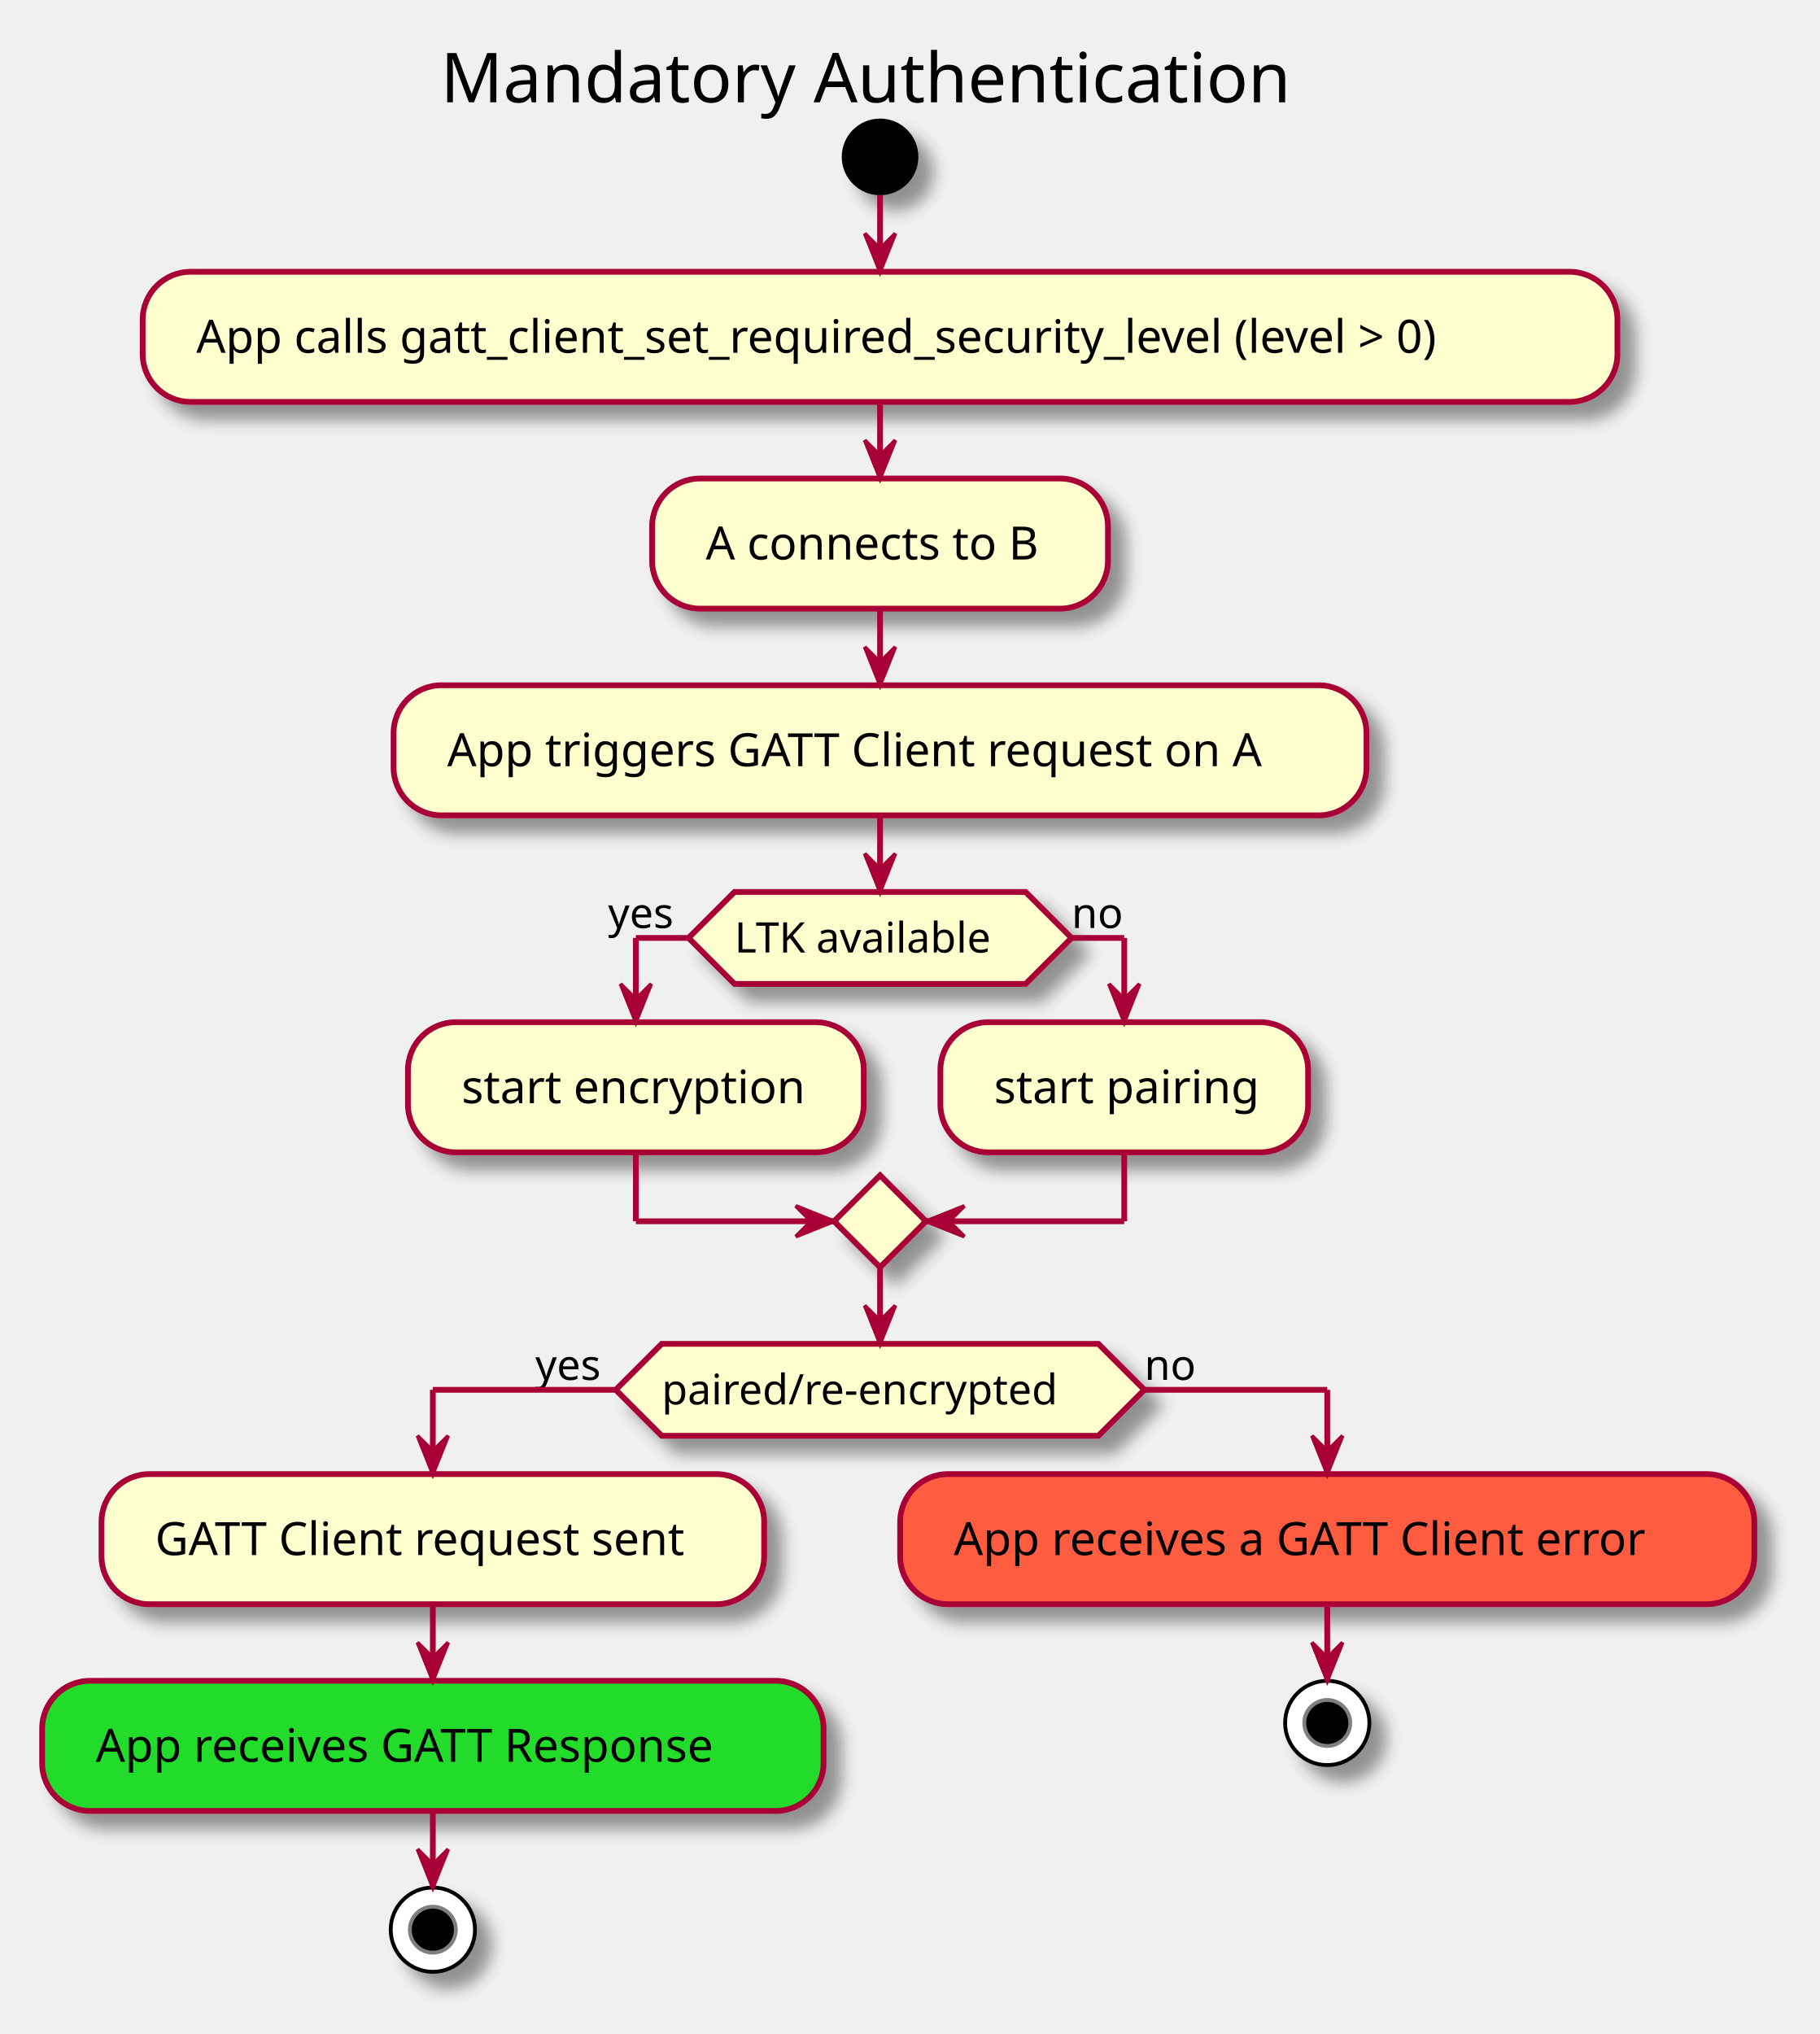
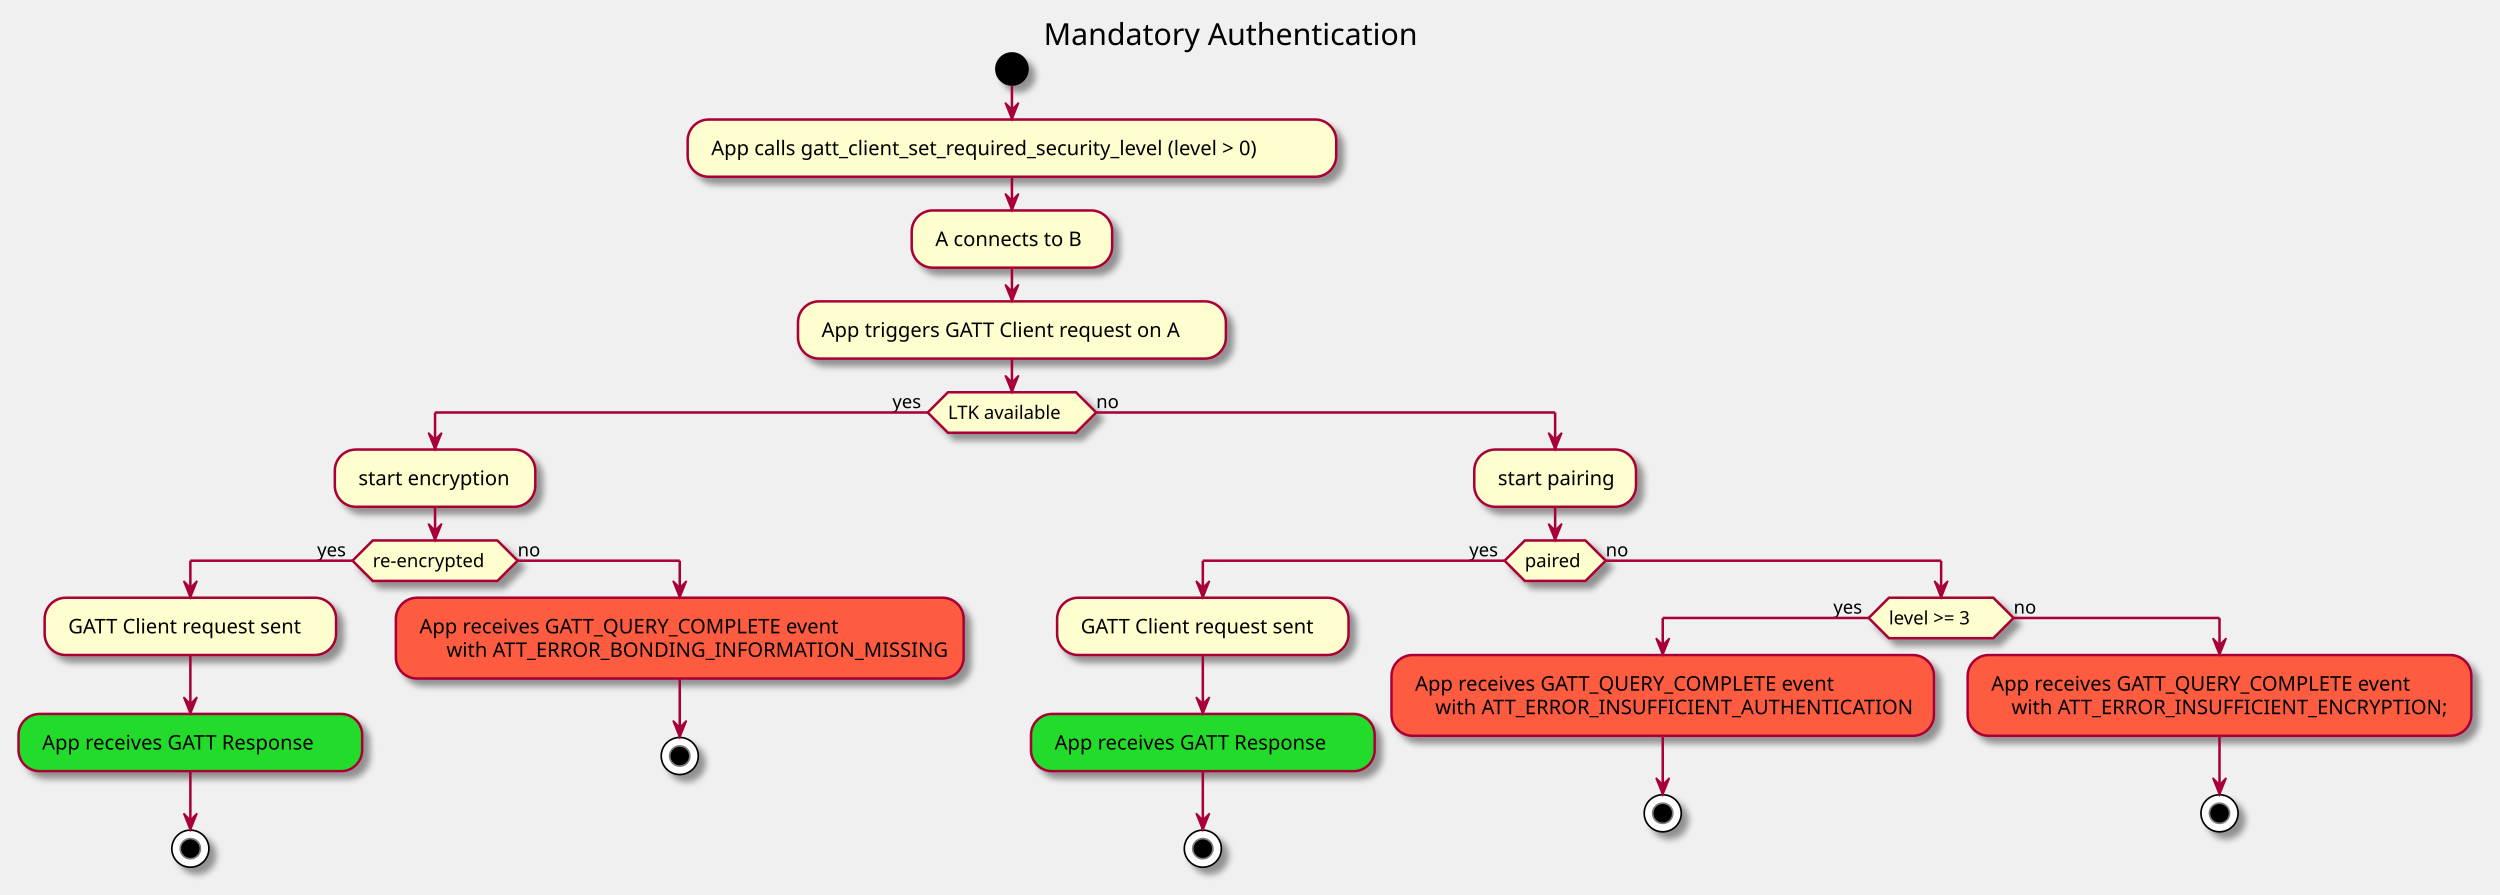
- <svg xmlns="http://www.w3.org/2000/svg" contentScriptType="application/ecmascript" contentStyleType="text/css" height="531px" preserveAspectRatio="none" style="width:475px;height:531px;" version="1.1" viewBox="0 0 475 531" width="475px" zoomAndPan="magnify">
+ <svg xmlns="http://www.w3.org/2000/svg" contentScriptType="application/ecmascript" contentStyleType="text/css" height="531px" preserveAspectRatio="none" style="width:1484px;height:531px;" version="1.1" viewBox="0 0 1484 531" width="1484px" zoomAndPan="magnify">
  <defs>
-     <filter height="300%" id="fd61dpuvf2moq" width="300%" x="-1" y="-1">
+     <filter height="300%" id="f18j8gjiqjx3qy" width="300%" x="-1" y="-1">
      <feGaussianBlur result="blurOut" stdDeviation="2.0" />
      <feColorMatrix in="blurOut" result="blurOut2" type="matrix" values="0 0 0 0 0 0 0 0 0 0 0 0 0 0 0 0 0 0 .4 0" />
      <feOffset dx="4.0" dy="4.0" in="blurOut2" result="blurOut3" />
      <feBlend in="SourceGraphic" in2="blurOut3" mode="normal" />
    </filter>
  </defs>
  <g>
-     <text fill="#000000" font-family="sans-serif" font-size="18" lengthAdjust="spacingAndGlyphs" textLength="243" x="115" y="26.708">Mandatory Authentication</text>
-     <ellipse cx="229.75" cy="40.953" fill="#000000" filter="url(#fd61dpuvf2moq)" rx="10" ry="10" style="stroke: none; stroke-width: 1.0;" />
-     <rect fill="#FEFECE" filter="url(#fd61dpuvf2moq)" height="33.969" rx="12.5" ry="12.5" style="stroke: #A80036; stroke-width: 1.5;" width="385" x="37.25" y="70.953" />
-     <text fill="#000000" font-family="sans-serif" font-size="12" lengthAdjust="spacingAndGlyphs" textLength="361" x="51.25" y="92.092">App calls gatt_client_set_required_security_level (level &gt; 0)</text>
-     <rect fill="#FEFECE" filter="url(#fd61dpuvf2moq)" height="33.969" rx="12.5" ry="12.5" style="stroke: #A80036; stroke-width: 1.5;" width="119" x="170.25" y="124.922" />
-     <text fill="#000000" font-family="sans-serif" font-size="12" lengthAdjust="spacingAndGlyphs" textLength="95" x="184.25" y="146.06">A connects to B</text>
-     <rect fill="#FEFECE" filter="url(#fd61dpuvf2moq)" height="33.969" rx="12.5" ry="12.5" style="stroke: #A80036; stroke-width: 1.5;" width="254" x="102.75" y="178.891" />
-     <text fill="#000000" font-family="sans-serif" font-size="12" lengthAdjust="spacingAndGlyphs" textLength="230" x="116.75" y="200.029">App triggers GATT Client request on A</text>
-     <polygon fill="#FEFECE" filter="url(#fd61dpuvf2moq)" points="191.75,232.859,267.75,232.859,279.75,244.859,267.75,256.859,191.75,256.859,179.75,244.859,191.75,232.859" style="stroke: #A80036; stroke-width: 1.5;" />
-     <text fill="#000000" font-family="sans-serif" font-size="11" lengthAdjust="spacingAndGlyphs" textLength="76" x="191.75" y="248.667">LTK available</text>
-     <text fill="#000000" font-family="sans-serif" font-size="11" lengthAdjust="spacingAndGlyphs" textLength="21" x="158.75" y="242.265">yes</text>
-     <text fill="#000000" font-family="sans-serif" font-size="11" lengthAdjust="spacingAndGlyphs" textLength="14" x="279.75" y="242.265">no</text>
-     <rect fill="#FEFECE" filter="url(#fd61dpuvf2moq)" height="33.969" rx="12.5" ry="12.5" style="stroke: #A80036; stroke-width: 1.5;" width="119" x="106.5" y="266.859" />
-     <text fill="#000000" font-family="sans-serif" font-size="12" lengthAdjust="spacingAndGlyphs" textLength="95" x="120.5" y="287.998">start encryption</text>
-     <rect fill="#FEFECE" filter="url(#fd61dpuvf2moq)" height="33.969" rx="12.5" ry="12.5" style="stroke: #A80036; stroke-width: 1.5;" width="96" x="245.5" y="266.859" />
-     <text fill="#000000" font-family="sans-serif" font-size="12" lengthAdjust="spacingAndGlyphs" textLength="72" x="259.5" y="287.998">start pairing</text>
-     <polygon fill="#FEFECE" filter="url(#fd61dpuvf2moq)" points="229.75,306.828,241.75,318.828,229.75,330.828,217.75,318.828,229.75,306.828" style="stroke: #A80036; stroke-width: 1.5;" />
-     <polygon fill="#FEFECE" filter="url(#fd61dpuvf2moq)" points="172.75,350.828,286.75,350.828,298.75,362.828,286.75,374.828,172.75,374.828,160.75,362.828,172.75,350.828" style="stroke: #A80036; stroke-width: 1.5;" />
-     <text fill="#000000" font-family="sans-serif" font-size="11" lengthAdjust="spacingAndGlyphs" textLength="114" x="172.75" y="366.636">paired/re-encrypted</text>
-     <text fill="#000000" font-family="sans-serif" font-size="11" lengthAdjust="spacingAndGlyphs" textLength="21" x="139.75" y="360.234">yes</text>
-     <text fill="#000000" font-family="sans-serif" font-size="11" lengthAdjust="spacingAndGlyphs" textLength="14" x="298.75" y="360.234">no</text>
-     <rect fill="#FEFECE" filter="url(#fd61dpuvf2moq)" height="33.969" rx="12.5" ry="12.5" style="stroke: #A80036; stroke-width: 1.5;" width="173" x="26.5" y="384.828" />
-     <text fill="#000000" font-family="sans-serif" font-size="12" lengthAdjust="spacingAndGlyphs" textLength="149" x="40.5" y="405.967">GATT Client request sent</text>
-     <rect fill="#23DB2B" filter="url(#fd61dpuvf2moq)" height="33.969" rx="12.5" ry="12.5" style="stroke: #A80036; stroke-width: 1.5;" width="204" x="11" y="438.797" />
-     <text fill="#000000" font-family="sans-serif" font-size="12" lengthAdjust="spacingAndGlyphs" textLength="180" x="25" y="459.935">App receives GATT Response</text>
-     <ellipse cx="113" cy="503.766" fill="#FFFFFF" filter="url(#fd61dpuvf2moq)" rx="11" ry="11" style="stroke: #000000; stroke-width: 1.0;" />
+     <text fill="#000000" font-family="sans-serif" font-size="18" lengthAdjust="spacingAndGlyphs" textLength="243" x="619.5" y="26.708">Mandatory Authentication</text>
+     <ellipse cx="600.688" cy="40.953" fill="#000000" filter="url(#f18j8gjiqjx3qy)" rx="10" ry="10" style="stroke: none; stroke-width: 1.0;" />
+     <rect fill="#FEFECE" filter="url(#f18j8gjiqjx3qy)" height="33.969" rx="12.5" ry="12.5" style="stroke: #A80036; stroke-width: 1.5;" width="385" x="408.188" y="70.953" />
+     <text fill="#000000" font-family="sans-serif" font-size="12" lengthAdjust="spacingAndGlyphs" textLength="361" x="422.188" y="92.092">App calls gatt_client_set_required_security_level (level &gt; 0)</text>
+     <rect fill="#FEFECE" filter="url(#f18j8gjiqjx3qy)" height="33.969" rx="12.5" ry="12.5" style="stroke: #A80036; stroke-width: 1.5;" width="119" x="541.188" y="124.922" />
+     <text fill="#000000" font-family="sans-serif" font-size="12" lengthAdjust="spacingAndGlyphs" textLength="95" x="555.188" y="146.06">A connects to B</text>
+     <rect fill="#FEFECE" filter="url(#f18j8gjiqjx3qy)" height="33.969" rx="12.5" ry="12.5" style="stroke: #A80036; stroke-width: 1.5;" width="254" x="473.688" y="178.891" />
+     <text fill="#000000" font-family="sans-serif" font-size="12" lengthAdjust="spacingAndGlyphs" textLength="230" x="487.688" y="200.029">App triggers GATT Client request on A</text>
+     <polygon fill="#FEFECE" filter="url(#f18j8gjiqjx3qy)" points="562.688,232.859,638.688,232.859,650.688,244.859,638.688,256.859,562.688,256.859,550.688,244.859,562.688,232.859" style="stroke: #A80036; stroke-width: 1.5;" />
+     <text fill="#000000" font-family="sans-serif" font-size="11" lengthAdjust="spacingAndGlyphs" textLength="76" x="562.688" y="248.667">LTK available</text>
+     <text fill="#000000" font-family="sans-serif" font-size="11" lengthAdjust="spacingAndGlyphs" textLength="21" x="529.688" y="242.265">yes</text>
+     <text fill="#000000" font-family="sans-serif" font-size="11" lengthAdjust="spacingAndGlyphs" textLength="14" x="650.688" y="242.265">no</text>
+     <rect fill="#FEFECE" filter="url(#f18j8gjiqjx3qy)" height="33.969" rx="12.5" ry="12.5" style="stroke: #A80036; stroke-width: 1.5;" width="119" x="198.75" y="266.859" />
+     <text fill="#000000" font-family="sans-serif" font-size="12" lengthAdjust="spacingAndGlyphs" textLength="95" x="212.75" y="287.998">start encryption</text>
+     <polygon fill="#FEFECE" filter="url(#f18j8gjiqjx3qy)" points="221.25,320.828,295.25,320.828,307.25,332.828,295.25,344.828,221.25,344.828,209.25,332.828,221.25,320.828" style="stroke: #A80036; stroke-width: 1.5;" />
+     <text fill="#000000" font-family="sans-serif" font-size="11" lengthAdjust="spacingAndGlyphs" textLength="74" x="221.25" y="336.636">re-encrypted</text>
+     <text fill="#000000" font-family="sans-serif" font-size="11" lengthAdjust="spacingAndGlyphs" textLength="21" x="188.25" y="330.234">yes</text>
+     <text fill="#000000" font-family="sans-serif" font-size="11" lengthAdjust="spacingAndGlyphs" textLength="14" x="307.25" y="330.234">no</text>
+     <rect fill="#FEFECE" filter="url(#f18j8gjiqjx3qy)" height="33.969" rx="12.5" ry="12.5" style="stroke: #A80036; stroke-width: 1.5;" width="173" x="26.5" y="354.828" />
+     <text fill="#000000" font-family="sans-serif" font-size="12" lengthAdjust="spacingAndGlyphs" textLength="149" x="40.5" y="375.967">GATT Client request sent</text>
+     <rect fill="#23DB2B" filter="url(#f18j8gjiqjx3qy)" height="33.969" rx="12.5" ry="12.5" style="stroke: #A80036; stroke-width: 1.5;" width="204" x="11" y="423.797" />
+     <text fill="#000000" font-family="sans-serif" font-size="12" lengthAdjust="spacingAndGlyphs" textLength="180" x="25" y="444.935">App receives GATT Response</text>
+     <ellipse cx="113" cy="503.766" fill="#FFFFFF" filter="url(#f18j8gjiqjx3qy)" rx="11" ry="11" style="stroke: #000000; stroke-width: 1.0;" />
    <ellipse cx="113" cy="503.766" fill="#000000" rx="6" ry="6" style="stroke: #7F7F7F; stroke-width: 1.0;" />
-     <rect fill="#FD5B41" filter="url(#fd61dpuvf2moq)" height="33.969" rx="12.5" ry="12.5" style="stroke: #A80036; stroke-width: 1.5;" width="223" x="235" y="384.828" />
-     <text fill="#000000" font-family="sans-serif" font-size="12" lengthAdjust="spacingAndGlyphs" textLength="199" x="249" y="405.967">App receives a GATT Client error</text>
-     <ellipse cx="346.5" cy="449.797" fill="#FFFFFF" filter="url(#fd61dpuvf2moq)" rx="11" ry="11" style="stroke: #000000; stroke-width: 1.0;" />
-     <ellipse cx="346.5" cy="449.797" fill="#000000" rx="6" ry="6" style="stroke: #7F7F7F; stroke-width: 1.0;" />
-     <line style="stroke: #A80036; stroke-width: 1.5;" x1="229.75" x2="229.75" y1="50.953" y2="70.953" />
-     <polygon fill="#A80036" points="225.75,60.953,229.75,70.953,233.75,60.953,229.75,64.953" style="stroke: #A80036; stroke-width: 1.0;" />
-     <line style="stroke: #A80036; stroke-width: 1.5;" x1="229.75" x2="229.75" y1="104.922" y2="124.922" />
-     <polygon fill="#A80036" points="225.75,114.922,229.75,124.922,233.75,114.922,229.75,118.922" style="stroke: #A80036; stroke-width: 1.0;" />
-     <line style="stroke: #A80036; stroke-width: 1.5;" x1="229.75" x2="229.75" y1="158.891" y2="178.891" />
-     <polygon fill="#A80036" points="225.75,168.891,229.75,178.891,233.75,168.891,229.75,172.891" style="stroke: #A80036; stroke-width: 1.0;" />
-     <line style="stroke: #A80036; stroke-width: 1.5;" x1="179.75" x2="166" y1="244.859" y2="244.859" />
-     <line style="stroke: #A80036; stroke-width: 1.5;" x1="166" x2="166" y1="244.859" y2="266.859" />
-     <polygon fill="#A80036" points="162,256.859,166,266.859,170,256.859,166,260.859" style="stroke: #A80036; stroke-width: 1.0;" />
-     <line style="stroke: #A80036; stroke-width: 1.5;" x1="279.75" x2="293.5" y1="244.859" y2="244.859" />
-     <line style="stroke: #A80036; stroke-width: 1.5;" x1="293.5" x2="293.5" y1="244.859" y2="266.859" />
-     <polygon fill="#A80036" points="289.5,256.859,293.5,266.859,297.5,256.859,293.5,260.859" style="stroke: #A80036; stroke-width: 1.0;" />
-     <line style="stroke: #A80036; stroke-width: 1.5;" x1="166" x2="166" y1="300.828" y2="318.828" />
-     <line style="stroke: #A80036; stroke-width: 1.5;" x1="166" x2="217.75" y1="318.828" y2="318.828" />
-     <polygon fill="#A80036" points="207.75,314.828,217.75,318.828,207.75,322.828,211.75,318.828" style="stroke: #A80036; stroke-width: 1.0;" />
-     <line style="stroke: #A80036; stroke-width: 1.5;" x1="293.5" x2="293.5" y1="300.828" y2="318.828" />
-     <line style="stroke: #A80036; stroke-width: 1.5;" x1="293.5" x2="241.75" y1="318.828" y2="318.828" />
-     <polygon fill="#A80036" points="251.75,314.828,241.75,318.828,251.75,322.828,247.75,318.828" style="stroke: #A80036; stroke-width: 1.0;" />
-     <line style="stroke: #A80036; stroke-width: 1.5;" x1="229.75" x2="229.75" y1="212.859" y2="232.859" />
-     <polygon fill="#A80036" points="225.75,222.859,229.75,232.859,233.75,222.859,229.75,226.859" style="stroke: #A80036; stroke-width: 1.0;" />
-     <line style="stroke: #A80036; stroke-width: 1.5;" x1="113" x2="113" y1="418.797" y2="438.797" />
-     <polygon fill="#A80036" points="109,428.797,113,438.797,117,428.797,113,432.797" style="stroke: #A80036; stroke-width: 1.0;" />
-     <line style="stroke: #A80036; stroke-width: 1.5;" x1="113" x2="113" y1="472.766" y2="492.766" />
+     <rect fill="#FD5B41" filter="url(#f18j8gjiqjx3qy)" height="47.938" rx="12.5" ry="12.5" style="stroke: #A80036; stroke-width: 1.5;" width="337" x="235" y="354.828" />
+     <text fill="#000000" font-family="sans-serif" font-size="12" lengthAdjust="spacingAndGlyphs" textLength="267" x="249" y="375.967">App receives GATT_QUERY_COMPLETE event</text>
+     <text fill="#000000" font-family="sans-serif" font-size="12" lengthAdjust="spacingAndGlyphs" textLength="297" x="265" y="389.935">with ATT_ERROR_BONDING_INFORMATION_MISSING</text>
+     <ellipse cx="403.5" cy="448.766" fill="#FFFFFF" filter="url(#f18j8gjiqjx3qy)" rx="11" ry="11" style="stroke: #000000; stroke-width: 1.0;" />
+     <ellipse cx="403.5" cy="448.766" fill="#000000" rx="6" ry="6" style="stroke: #7F7F7F; stroke-width: 1.0;" />
+     <rect fill="#FEFECE" filter="url(#f18j8gjiqjx3qy)" height="33.969" rx="12.5" ry="12.5" style="stroke: #A80036; stroke-width: 1.5;" width="96" x="875.125" y="266.859" />
+     <text fill="#000000" font-family="sans-serif" font-size="12" lengthAdjust="spacingAndGlyphs" textLength="72" x="889.125" y="287.998">start pairing</text>
+     <polygon fill="#FEFECE" filter="url(#f18j8gjiqjx3qy)" points="905.125,320.828,941.125,320.828,953.125,332.828,941.125,344.828,905.125,344.828,893.125,332.828,905.125,320.828" style="stroke: #A80036; stroke-width: 1.5;" />
+     <text fill="#000000" font-family="sans-serif" font-size="11" lengthAdjust="spacingAndGlyphs" textLength="36" x="905.125" y="336.636">paired</text>
+     <text fill="#000000" font-family="sans-serif" font-size="11" lengthAdjust="spacingAndGlyphs" textLength="21" x="872.125" y="330.234">yes</text>
+     <text fill="#000000" font-family="sans-serif" font-size="11" lengthAdjust="spacingAndGlyphs" textLength="14" x="953.125" y="330.234">no</text>
+     <rect fill="#FEFECE" filter="url(#f18j8gjiqjx3qy)" height="33.969" rx="12.5" ry="12.5" style="stroke: #A80036; stroke-width: 1.5;" width="173" x="627.5" y="354.828" />
+     <text fill="#000000" font-family="sans-serif" font-size="12" lengthAdjust="spacingAndGlyphs" textLength="149" x="641.5" y="375.967">GATT Client request sent</text>
+     <rect fill="#23DB2B" filter="url(#f18j8gjiqjx3qy)" height="33.969" rx="12.5" ry="12.5" style="stroke: #A80036; stroke-width: 1.5;" width="204" x="612" y="423.797" />
+     <text fill="#000000" font-family="sans-serif" font-size="12" lengthAdjust="spacingAndGlyphs" textLength="180" x="626" y="444.935">App receives GATT Response</text>
+     <ellipse cx="714" cy="503.766" fill="#FFFFFF" filter="url(#f18j8gjiqjx3qy)" rx="11" ry="11" style="stroke: #000000; stroke-width: 1.0;" />
+     <ellipse cx="714" cy="503.766" fill="#000000" rx="6" ry="6" style="stroke: #7F7F7F; stroke-width: 1.0;" />
+     <polygon fill="#FEFECE" filter="url(#f18j8gjiqjx3qy)" points="1121.25,354.828,1183.25,354.828,1195.25,366.828,1183.25,378.828,1121.25,378.828,1109.25,366.828,1121.25,354.828" style="stroke: #A80036; stroke-width: 1.5;" />
+     <text fill="#000000" font-family="sans-serif" font-size="11" lengthAdjust="spacingAndGlyphs" textLength="62" x="1121.25" y="370.636">level &gt;= 3</text>
+     <text fill="#000000" font-family="sans-serif" font-size="11" lengthAdjust="spacingAndGlyphs" textLength="21" x="1088.25" y="364.234">yes</text>
+     <text fill="#000000" font-family="sans-serif" font-size="11" lengthAdjust="spacingAndGlyphs" textLength="14" x="1195.25" y="364.234">no</text>
+     <rect fill="#FD5B41" filter="url(#f18j8gjiqjx3qy)" height="47.938" rx="12.5" ry="12.5" style="stroke: #A80036; stroke-width: 1.5;" width="322" x="826" y="388.828" />
+     <text fill="#000000" font-family="sans-serif" font-size="12" lengthAdjust="spacingAndGlyphs" textLength="267" x="840" y="409.967">App receives GATT_QUERY_COMPLETE event</text>
+     <text fill="#000000" font-family="sans-serif" font-size="12" lengthAdjust="spacingAndGlyphs" textLength="286" x="852" y="423.935">with ATT_ERROR_INSUFFICIENT_AUTHENTICATION</text>
+     <ellipse cx="987" cy="482.766" fill="#FFFFFF" filter="url(#f18j8gjiqjx3qy)" rx="11" ry="11" style="stroke: #000000; stroke-width: 1.0;" />
+     <ellipse cx="987" cy="482.766" fill="#000000" rx="6" ry="6" style="stroke: #7F7F7F; stroke-width: 1.0;" />
+     <rect fill="#FD5B41" filter="url(#f18j8gjiqjx3qy)" height="47.938" rx="12.5" ry="12.5" style="stroke: #A80036; stroke-width: 1.5;" width="299" x="1168" y="388.828" />
+     <text fill="#000000" font-family="sans-serif" font-size="12" lengthAdjust="spacingAndGlyphs" textLength="267" x="1182" y="409.967">App receives GATT_QUERY_COMPLETE event</text>
+     <text fill="#000000" font-family="sans-serif" font-size="12" lengthAdjust="spacingAndGlyphs" textLength="259" x="1194" y="423.935">with ATT_ERROR_INSUFFICIENT_ENCRYPTION;</text>
+     <ellipse cx="1317.5" cy="482.766" fill="#FFFFFF" filter="url(#f18j8gjiqjx3qy)" rx="11" ry="11" style="stroke: #000000; stroke-width: 1.0;" />
+     <ellipse cx="1317.5" cy="482.766" fill="#000000" rx="6" ry="6" style="stroke: #7F7F7F; stroke-width: 1.0;" />
+     <line style="stroke: #A80036; stroke-width: 1.5;" x1="600.688" x2="600.688" y1="50.953" y2="70.953" />
+     <polygon fill="#A80036" points="596.688,60.953,600.688,70.953,604.688,60.953,600.688,64.953" style="stroke: #A80036; stroke-width: 1.0;" />
+     <line style="stroke: #A80036; stroke-width: 1.5;" x1="600.688" x2="600.688" y1="104.922" y2="124.922" />
+     <polygon fill="#A80036" points="596.688,114.922,600.688,124.922,604.688,114.922,600.688,118.922" style="stroke: #A80036; stroke-width: 1.0;" />
+     <line style="stroke: #A80036; stroke-width: 1.5;" x1="600.688" x2="600.688" y1="158.891" y2="178.891" />
+     <polygon fill="#A80036" points="596.688,168.891,600.688,178.891,604.688,168.891,600.688,172.891" style="stroke: #A80036; stroke-width: 1.0;" />
+     <line style="stroke: #A80036; stroke-width: 1.5;" x1="113" x2="113" y1="388.797" y2="423.797" />
+     <polygon fill="#A80036" points="109,413.797,113,423.797,117,413.797,113,417.797" style="stroke: #A80036; stroke-width: 1.0;" />
+     <line style="stroke: #A80036; stroke-width: 1.5;" x1="113" x2="113" y1="457.766" y2="492.766" />
    <polygon fill="#A80036" points="109,482.766,113,492.766,117,482.766,113,486.766" style="stroke: #A80036; stroke-width: 1.0;" />
-     <line style="stroke: #A80036; stroke-width: 1.5;" x1="346.5" x2="346.5" y1="418.797" y2="438.797" />
-     <polygon fill="#A80036" points="342.5,428.797,346.5,438.797,350.5,428.797,346.5,432.797" style="stroke: #A80036; stroke-width: 1.0;" />
-     <line style="stroke: #A80036; stroke-width: 1.5;" x1="160.75" x2="113" y1="362.828" y2="362.828" />
-     <line style="stroke: #A80036; stroke-width: 1.5;" x1="113" x2="113" y1="362.828" y2="384.828" />
-     <polygon fill="#A80036" points="109,374.828,113,384.828,117,374.828,113,378.828" style="stroke: #A80036; stroke-width: 1.0;" />
-     <line style="stroke: #A80036; stroke-width: 1.5;" x1="298.75" x2="346.5" y1="362.828" y2="362.828" />
-     <line style="stroke: #A80036; stroke-width: 1.5;" x1="346.5" x2="346.5" y1="362.828" y2="384.828" />
-     <polygon fill="#A80036" points="342.5,374.828,346.5,384.828,350.5,374.828,346.5,378.828" style="stroke: #A80036; stroke-width: 1.0;" />
-     <line style="stroke: #A80036; stroke-width: 1.5;" x1="229.75" x2="229.75" y1="330.828" y2="350.828" />
-     <polygon fill="#A80036" points="225.75,340.828,229.75,350.828,233.75,340.828,229.75,344.828" style="stroke: #A80036; stroke-width: 1.0;" />
+     <line style="stroke: #A80036; stroke-width: 1.5;" x1="403.5" x2="403.5" y1="402.766" y2="437.766" />
+     <polygon fill="#A80036" points="399.5,427.766,403.5,437.766,407.5,427.766,403.5,431.766" style="stroke: #A80036; stroke-width: 1.0;" />
+     <line style="stroke: #A80036; stroke-width: 1.5;" x1="209.25" x2="113" y1="332.828" y2="332.828" />
+     <line style="stroke: #A80036; stroke-width: 1.5;" x1="113" x2="113" y1="332.828" y2="354.828" />
+     <polygon fill="#A80036" points="109,344.828,113,354.828,117,344.828,113,348.828" style="stroke: #A80036; stroke-width: 1.0;" />
+     <line style="stroke: #A80036; stroke-width: 1.5;" x1="307.25" x2="403.5" y1="332.828" y2="332.828" />
+     <line style="stroke: #A80036; stroke-width: 1.5;" x1="403.5" x2="403.5" y1="332.828" y2="354.828" />
+     <polygon fill="#A80036" points="399.5,344.828,403.5,354.828,407.5,344.828,403.5,348.828" style="stroke: #A80036; stroke-width: 1.0;" />
+     <line style="stroke: #A80036; stroke-width: 1.5;" x1="258.25" x2="258.25" y1="300.828" y2="320.828" />
+     <polygon fill="#A80036" points="254.25,310.828,258.25,320.828,262.25,310.828,258.25,314.828" style="stroke: #A80036; stroke-width: 1.0;" />
+     <line style="stroke: #A80036; stroke-width: 1.5;" x1="714" x2="714" y1="388.797" y2="423.797" />
+     <polygon fill="#A80036" points="710,413.797,714,423.797,718,413.797,714,417.797" style="stroke: #A80036; stroke-width: 1.0;" />
+     <line style="stroke: #A80036; stroke-width: 1.5;" x1="714" x2="714" y1="457.766" y2="492.766" />
+     <polygon fill="#A80036" points="710,482.766,714,492.766,718,482.766,714,486.766" style="stroke: #A80036; stroke-width: 1.0;" />
+     <line style="stroke: #A80036; stroke-width: 1.5;" x1="987" x2="987" y1="436.766" y2="471.766" />
+     <polygon fill="#A80036" points="983,461.766,987,471.766,991,461.766,987,465.766" style="stroke: #A80036; stroke-width: 1.0;" />
+     <line style="stroke: #A80036; stroke-width: 1.5;" x1="1317.5" x2="1317.5" y1="436.766" y2="471.766" />
+     <polygon fill="#A80036" points="1313.5,461.766,1317.5,471.766,1321.5,461.766,1317.5,465.766" style="stroke: #A80036; stroke-width: 1.0;" />
+     <line style="stroke: #A80036; stroke-width: 1.5;" x1="1109.25" x2="987" y1="366.828" y2="366.828" />
+     <line style="stroke: #A80036; stroke-width: 1.5;" x1="987" x2="987" y1="366.828" y2="388.828" />
+     <polygon fill="#A80036" points="983,378.828,987,388.828,991,378.828,987,382.828" style="stroke: #A80036; stroke-width: 1.0;" />
+     <line style="stroke: #A80036; stroke-width: 1.5;" x1="1195.25" x2="1317.5" y1="366.828" y2="366.828" />
+     <line style="stroke: #A80036; stroke-width: 1.5;" x1="1317.5" x2="1317.5" y1="366.828" y2="388.828" />
+     <polygon fill="#A80036" points="1313.5,378.828,1317.5,388.828,1321.5,378.828,1317.5,382.828" style="stroke: #A80036; stroke-width: 1.0;" />
+     <line style="stroke: #A80036; stroke-width: 1.5;" x1="893.125" x2="714" y1="332.828" y2="332.828" />
+     <line style="stroke: #A80036; stroke-width: 1.5;" x1="714" x2="714" y1="332.828" y2="354.828" />
+     <polygon fill="#A80036" points="710,344.828,714,354.828,718,344.828,714,348.828" style="stroke: #A80036; stroke-width: 1.0;" />
+     <line style="stroke: #A80036; stroke-width: 1.5;" x1="953.125" x2="1152.25" y1="332.828" y2="332.828" />
+     <line style="stroke: #A80036; stroke-width: 1.5;" x1="1152.25" x2="1152.25" y1="332.828" y2="354.828" />
+     <polygon fill="#A80036" points="1148.25,344.828,1152.25,354.828,1156.25,344.828,1152.25,348.828" style="stroke: #A80036; stroke-width: 1.0;" />
+     <line style="stroke: #A80036; stroke-width: 1.5;" x1="923.125" x2="923.125" y1="300.828" y2="320.828" />
+     <polygon fill="#A80036" points="919.125,310.828,923.125,320.828,927.125,310.828,923.125,314.828" style="stroke: #A80036; stroke-width: 1.0;" />
+     <line style="stroke: #A80036; stroke-width: 1.5;" x1="550.688" x2="258.25" y1="244.859" y2="244.859" />
+     <line style="stroke: #A80036; stroke-width: 1.5;" x1="258.25" x2="258.25" y1="244.859" y2="266.859" />
+     <polygon fill="#A80036" points="254.25,256.859,258.25,266.859,262.25,256.859,258.25,260.859" style="stroke: #A80036; stroke-width: 1.0;" />
+     <line style="stroke: #A80036; stroke-width: 1.5;" x1="650.688" x2="923.125" y1="244.859" y2="244.859" />
+     <line style="stroke: #A80036; stroke-width: 1.5;" x1="923.125" x2="923.125" y1="244.859" y2="266.859" />
+     <polygon fill="#A80036" points="919.125,256.859,923.125,266.859,927.125,256.859,923.125,260.859" style="stroke: #A80036; stroke-width: 1.0;" />
+     <line style="stroke: #A80036; stroke-width: 1.5;" x1="600.688" x2="600.688" y1="212.859" y2="232.859" />
+     <polygon fill="#A80036" points="596.688,222.859,600.688,232.859,604.688,222.859,600.688,226.859" style="stroke: #A80036; stroke-width: 1.0;" />
  </g>
</svg>
